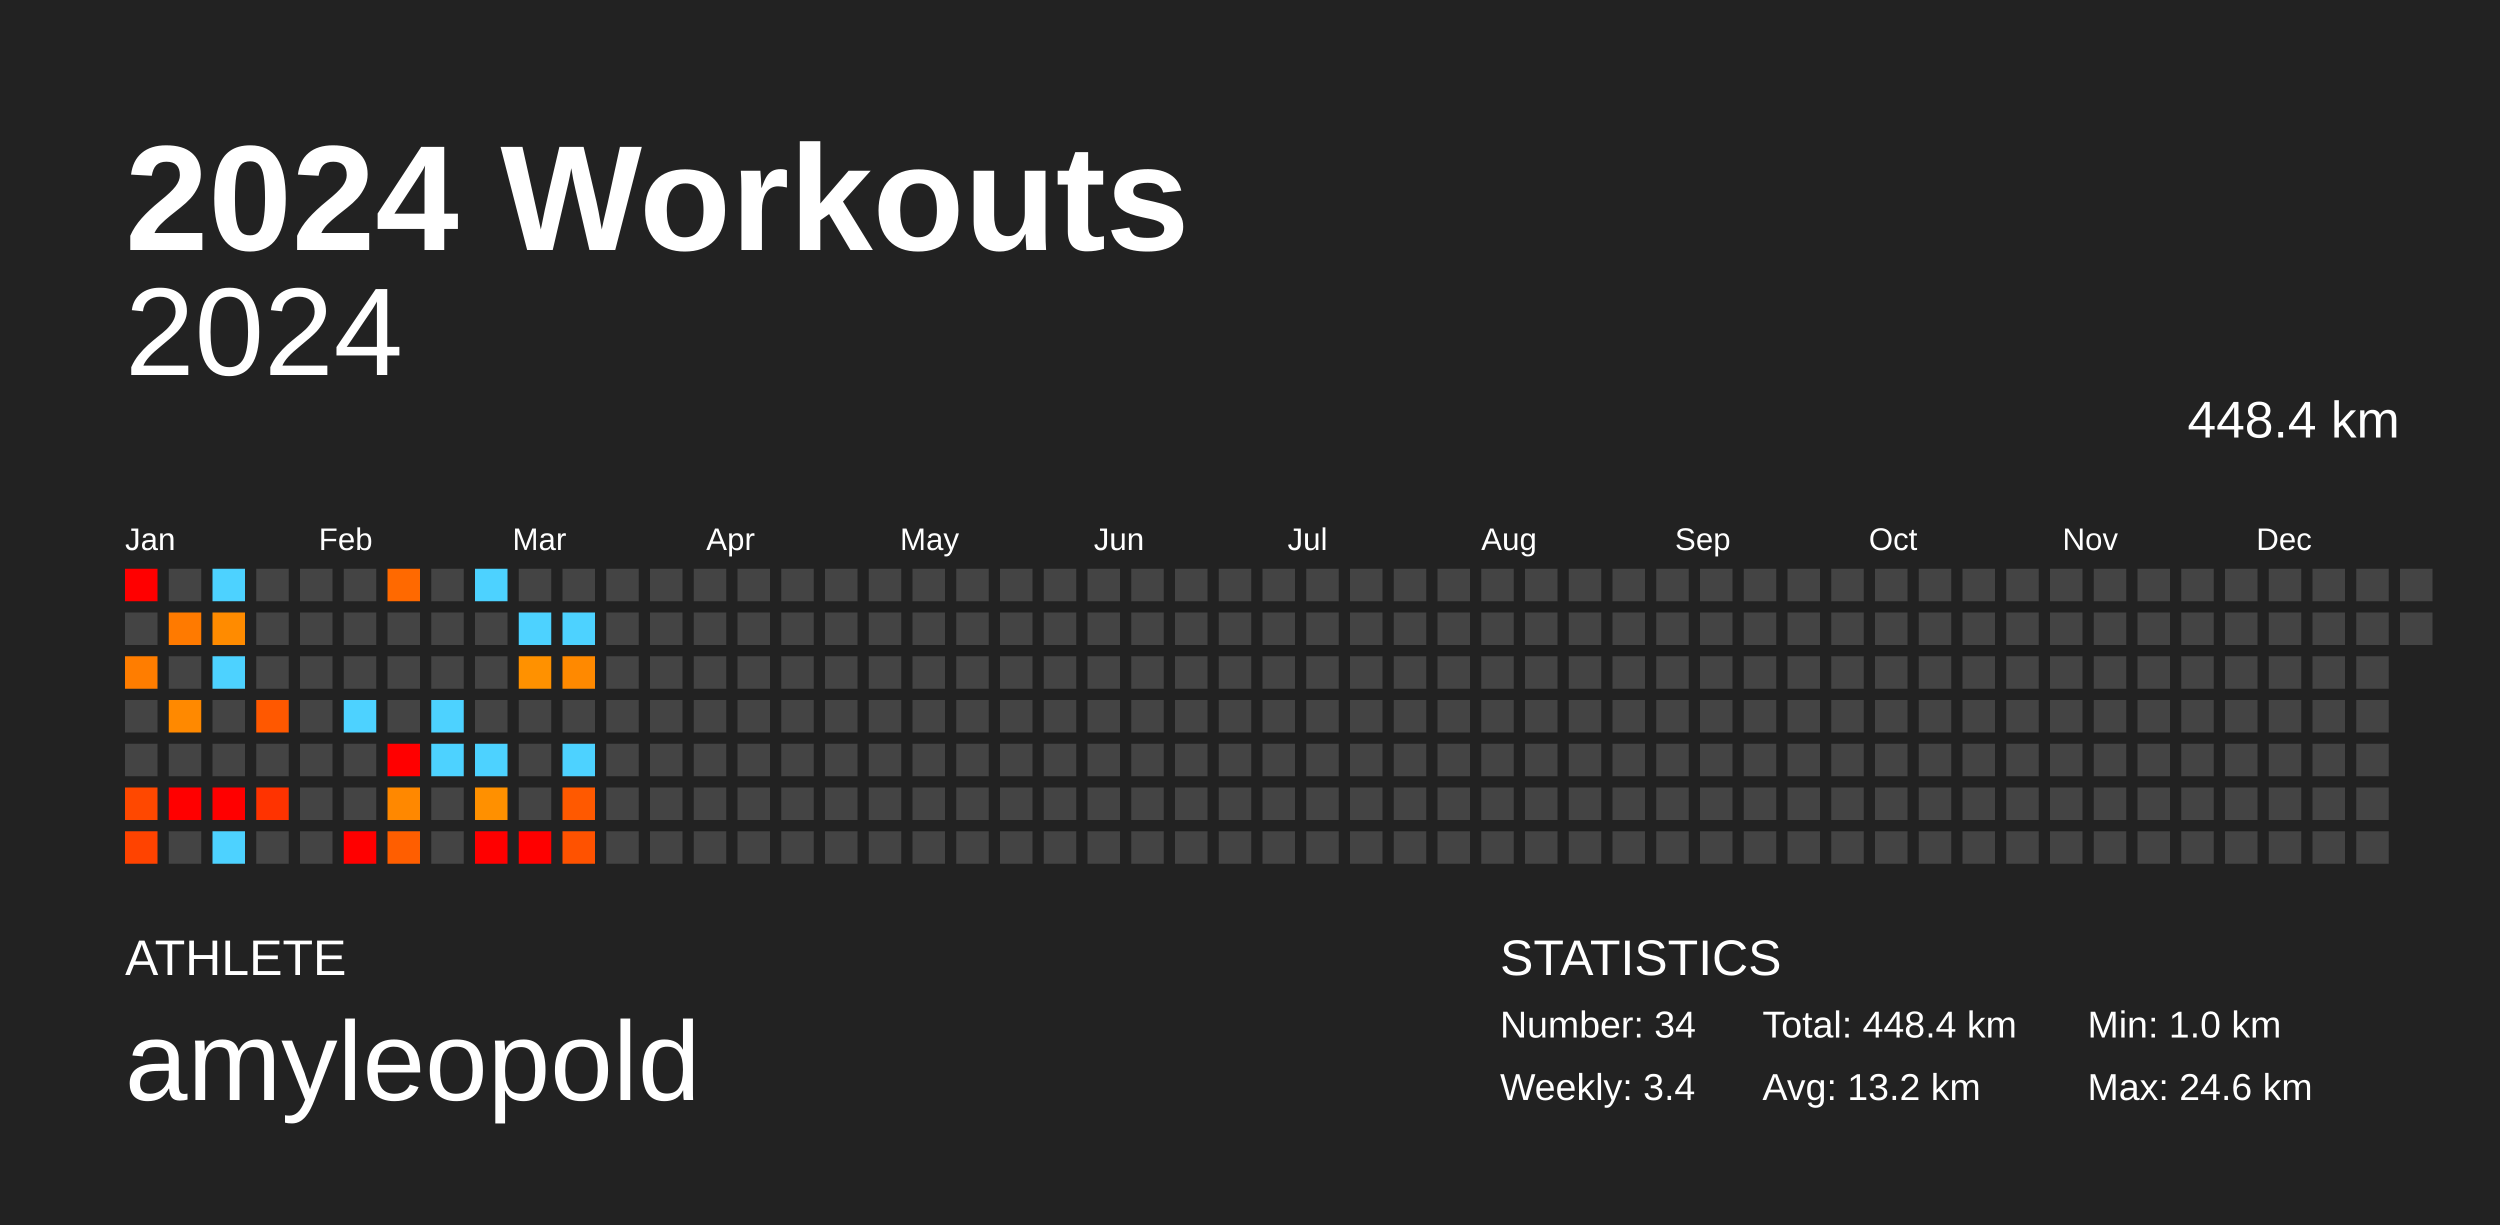
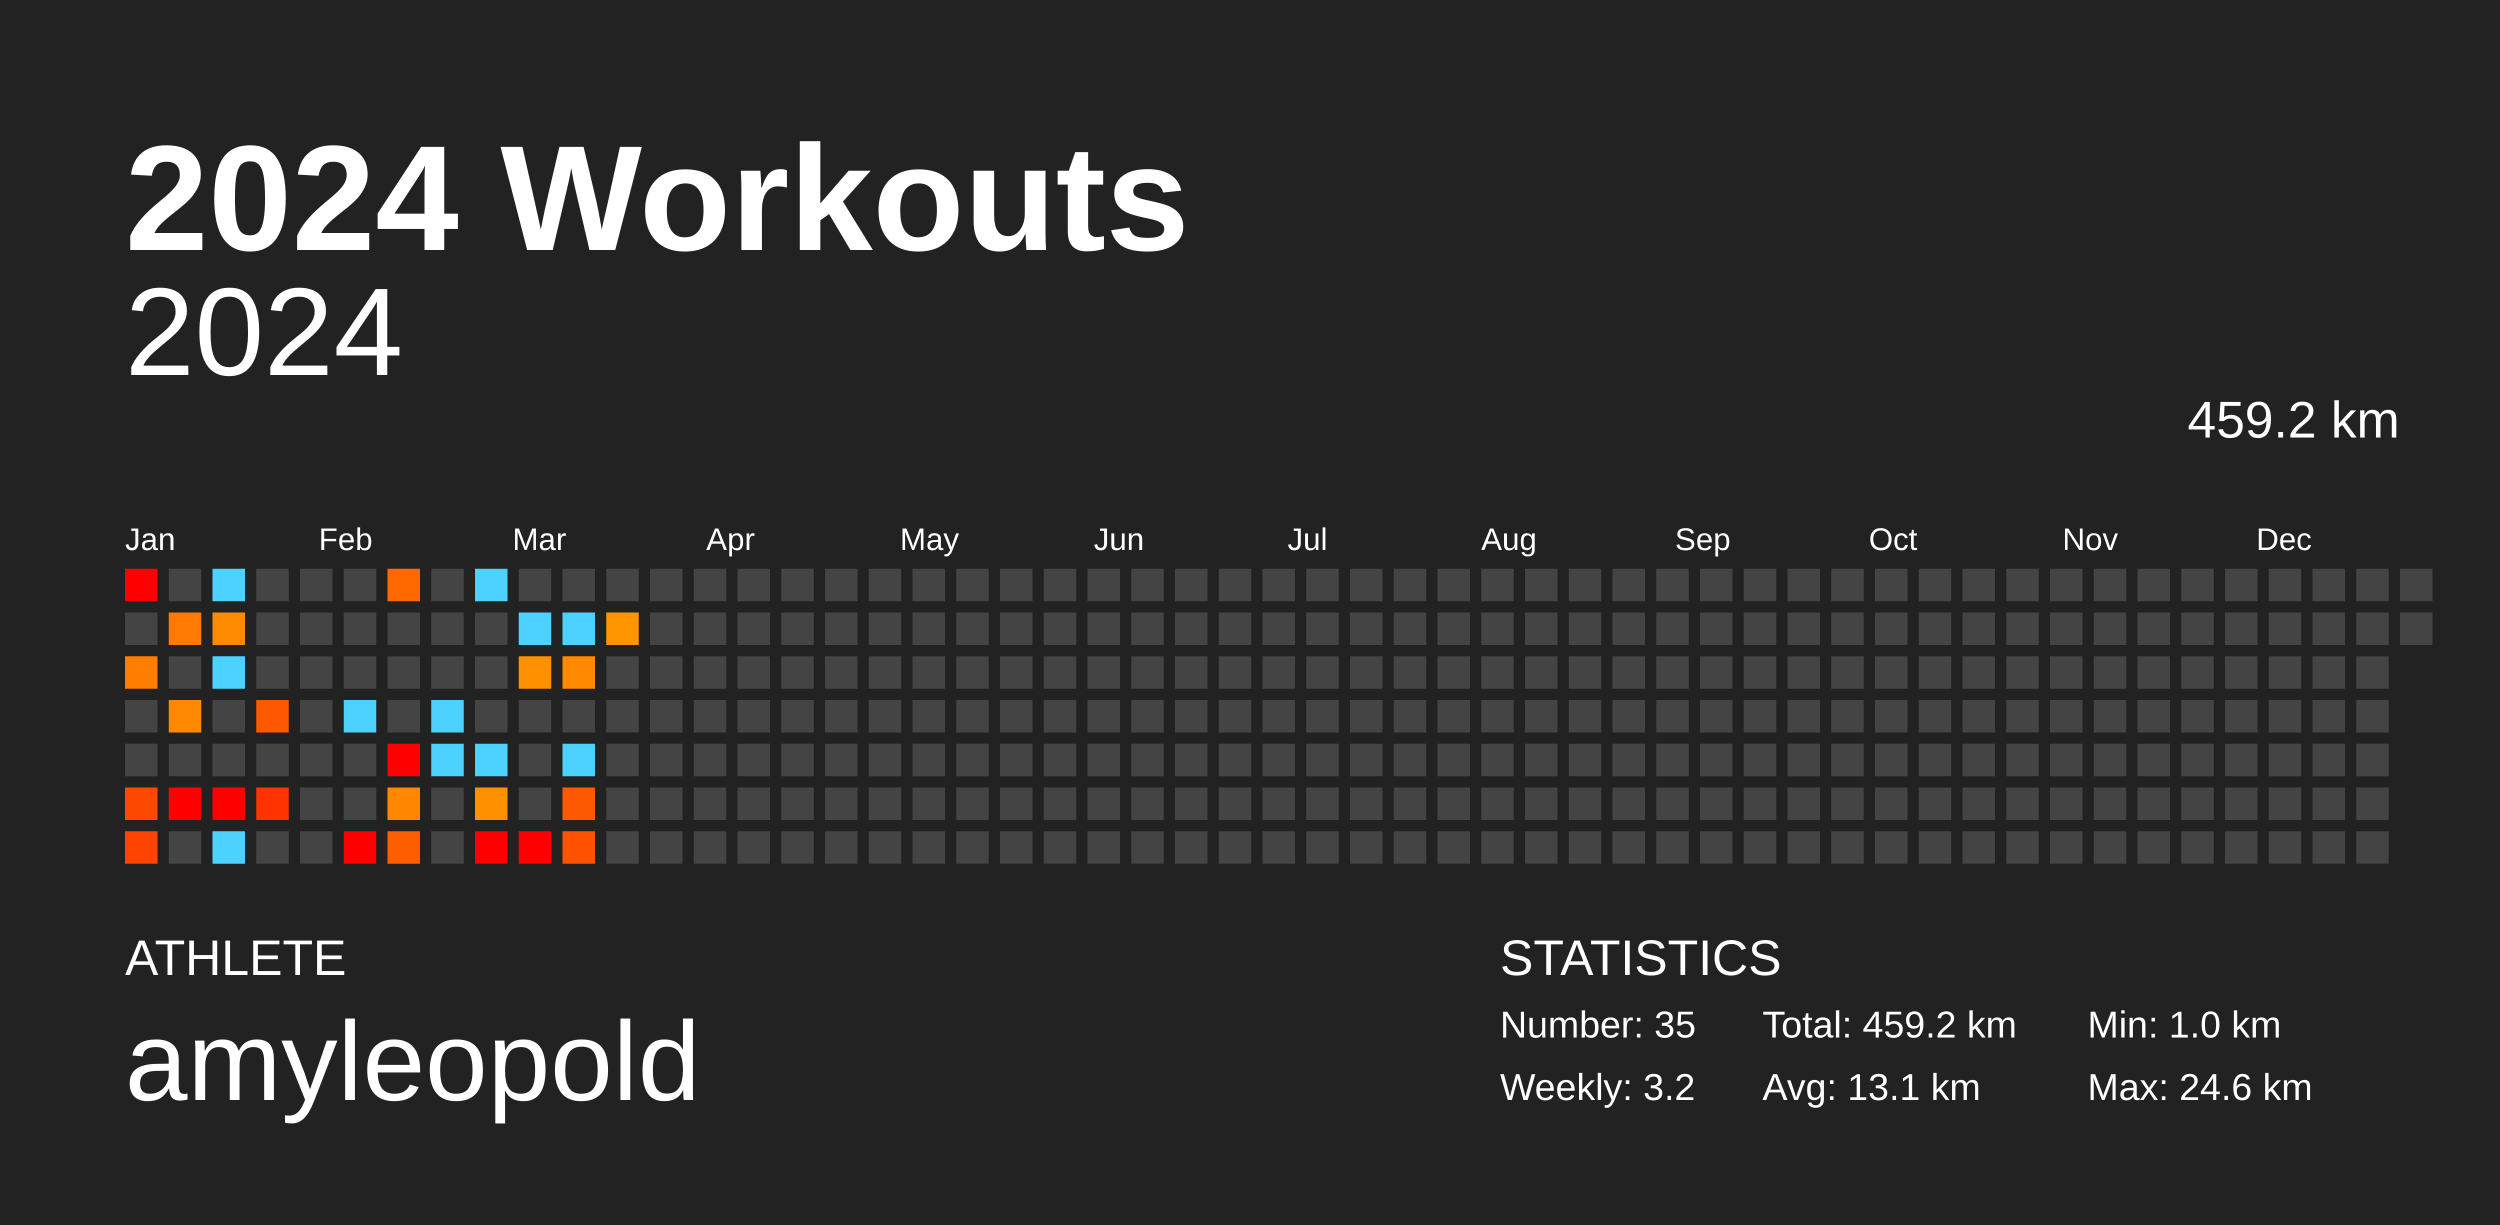
<svg xmlns="http://www.w3.org/2000/svg" baseProfile="full" height="98mm" version="1.1" viewBox="0,0,200,98" width="200mm">
  <defs />
  <rect fill="#222222" height="98" width="200" x="0" y="0" />
  <text fill="#FFFFFF" style="font-size:12px; font-family:Arial; font-weight:bold;" x="10" y="20">2024 Workouts</text>
  <text fill="#FFFFFF" style="font-size:4px; font-family:Arial" x="10" y="78">ATHLETE</text>
  <text fill="#FFFFFF" style="font-size:9px; font-family:Arial" x="10" y="88">amyleopold</text>
  <text fill="#FFFFFF" style="font-size:4px; font-family:Arial" x="120" y="78">STATISTICS</text>
-   <text fill="#FFFFFF" style="font-size:3px; font-family:Arial" x="120" y="83">Number: 34</text>
-   <text fill="#FFFFFF" style="font-size:3px; font-family:Arial" x="120" y="88">Weekly: 3.4</text>
-   <text fill="#FFFFFF" style="font-size:3px; font-family:Arial" x="141" y="83">Total: 448.4 km</text>
-   <text fill="#FFFFFF" style="font-size:3px; font-family:Arial" x="141" y="88">Avg: 13.2 km</text>
+   <text fill="#FFFFFF" style="font-size:3px; font-family:Arial" x="120" y="83">Number: 35</text>
+   <text fill="#FFFFFF" style="font-size:3px; font-family:Arial" x="120" y="88">Weekly: 3.2</text>
+   <text fill="#FFFFFF" style="font-size:3px; font-family:Arial" x="141" y="83">Total: 459.2 km</text>
+   <text fill="#FFFFFF" style="font-size:3px; font-family:Arial" x="141" y="88">Avg: 13.1 km</text>
  <text fill="#FFFFFF" style="font-size:3px; font-family:Arial" x="167" y="83">Min: 1.0 km</text>
  <text fill="#FFFFFF" style="font-size:3px; font-family:Arial" x="167" y="88">Max: 24.6 km</text>
  <text alignment-baseline="hanging" fill="#FFFFFF" style="font-size:10.0px; font-family:Arial;" x="10" y="30">2024</text>
-   <text alignment-baseline="hanging" fill="#FFFFFF" style="font-size:4.125px; font-family:Arial;" x="175" y="35">448.4 km</text>
+   <text alignment-baseline="hanging" fill="#FFFFFF" style="font-size:4.125px; font-family:Arial;" x="175" y="35">459.2 km</text>
  <text fill="#FFFFFF" style="font-size:2.5px; font-family:Arial" x="10.0" y="44">Jan</text>
  <text fill="#FFFFFF" style="font-size:2.5px; font-family:Arial" x="25.5" y="44">Feb</text>
  <text fill="#FFFFFF" style="font-size:2.5px; font-family:Arial" x="41.0" y="44">Mar</text>
  <text fill="#FFFFFF" style="font-size:2.5px; font-family:Arial" x="56.5" y="44">Apr</text>
  <text fill="#FFFFFF" style="font-size:2.5px; font-family:Arial" x="72.0" y="44">May</text>
  <text fill="#FFFFFF" style="font-size:2.5px; font-family:Arial" x="87.5" y="44">Jun</text>
  <text fill="#FFFFFF" style="font-size:2.5px; font-family:Arial" x="103.0" y="44">Jul</text>
  <text fill="#FFFFFF" style="font-size:2.5px; font-family:Arial" x="118.5" y="44">Aug</text>
  <text fill="#FFFFFF" style="font-size:2.5px; font-family:Arial" x="134.0" y="44">Sep</text>
  <text fill="#FFFFFF" style="font-size:2.5px; font-family:Arial" x="149.5" y="44">Oct</text>
  <text fill="#FFFFFF" style="font-size:2.5px; font-family:Arial" x="165.0" y="44">Nov</text>
  <text fill="#FFFFFF" style="font-size:2.5px; font-family:Arial" x="180.5" y="44">Dec</text>
  <rect fill="red" height="2.6" width="2.6" x="10.0" y="45.5" />
  <rect fill="#444444" height="2.6" width="2.6" x="10.0" y="49.0" />
  <rect fill="#ff7d00" height="2.6" width="2.6" x="10.0" y="52.5" />
  <rect fill="#444444" height="2.6" width="2.6" x="10.0" y="56.0" />
  <rect fill="#444444" height="2.6" width="2.6" x="10.0" y="59.5" />
  <rect fill="#ff4800" height="2.6" width="2.6" x="10.0" y="63.0" />
  <rect fill="#ff4300" height="2.6" width="2.6" x="10.0" y="66.5" />
  <rect fill="#444444" height="2.6" width="2.6" x="13.5" y="45.5" />
  <rect fill="#ff7a00" height="2.6" width="2.6" x="13.5" y="49.0" />
  <rect fill="#444444" height="2.6" width="2.6" x="13.5" y="52.5" />
  <rect fill="#ff8900" height="2.6" width="2.6" x="13.5" y="56.0" />
  <rect fill="#444444" height="2.6" width="2.6" x="13.5" y="59.5" />
  <rect fill="red" height="2.6" width="2.6" x="13.5" y="63.0" />
  <rect fill="#444444" height="2.6" width="2.6" x="13.5" y="66.5" />
  <rect fill="#4dd2ff" height="2.6" width="2.6" x="17.0" y="45.5" />
  <rect fill="#ff8b00" height="2.6" width="2.6" x="17.0" y="49.0" />
  <rect fill="#4dd2ff" height="2.6" width="2.6" x="17.0" y="52.5" />
  <rect fill="#444444" height="2.6" width="2.6" x="17.0" y="56.0" />
  <rect fill="#444444" height="2.6" width="2.6" x="17.0" y="59.5" />
  <rect fill="red" height="2.6" width="2.6" x="17.0" y="63.0" />
  <rect fill="#4dd2ff" height="2.6" width="2.6" x="17.0" y="66.5" />
  <rect fill="#444444" height="2.6" width="2.6" x="20.5" y="45.5" />
  <rect fill="#444444" height="2.6" width="2.6" x="20.5" y="49.0" />
  <rect fill="#444444" height="2.6" width="2.6" x="20.5" y="52.5" />
  <rect fill="#ff5800" height="2.6" width="2.6" x="20.5" y="56.0" />
  <rect fill="#444444" height="2.6" width="2.6" x="20.5" y="59.5" />
  <rect fill="#ff3300" height="2.6" width="2.6" x="20.5" y="63.0" />
  <rect fill="#444444" height="2.6" width="2.6" x="20.5" y="66.5" />
  <rect fill="#444444" height="2.6" width="2.6" x="24.0" y="45.5" />
  <rect fill="#444444" height="2.6" width="2.6" x="24.0" y="49.0" />
  <rect fill="#444444" height="2.6" width="2.6" x="24.0" y="52.5" />
  <rect fill="#444444" height="2.6" width="2.6" x="24.0" y="56.0" />
  <rect fill="#444444" height="2.6" width="2.6" x="24.0" y="59.5" />
  <rect fill="#444444" height="2.6" width="2.6" x="24.0" y="63.0" />
  <rect fill="#444444" height="2.6" width="2.6" x="24.0" y="66.5" />
  <rect fill="#444444" height="2.6" width="2.6" x="27.5" y="45.5" />
  <rect fill="#444444" height="2.6" width="2.6" x="27.5" y="49.0" />
  <rect fill="#444444" height="2.6" width="2.6" x="27.5" y="52.5" />
  <rect fill="#4dd2ff" height="2.6" width="2.6" x="27.5" y="56.0" />
  <rect fill="#444444" height="2.6" width="2.6" x="27.5" y="59.5" />
  <rect fill="#444444" height="2.6" width="2.6" x="27.5" y="63.0" />
  <rect fill="red" height="2.6" width="2.6" x="27.5" y="66.5" />
  <rect fill="#ff6900" height="2.6" width="2.6" x="31.0" y="45.5" />
  <rect fill="#444444" height="2.6" width="2.6" x="31.0" y="49.0" />
  <rect fill="#444444" height="2.6" width="2.6" x="31.0" y="52.5" />
  <rect fill="#444444" height="2.6" width="2.6" x="31.0" y="56.0" />
  <rect fill="red" height="2.6" width="2.6" x="31.0" y="59.5" />
  <rect fill="#ff8800" height="2.6" width="2.6" x="31.0" y="63.0" />
  <rect fill="#ff5e00" height="2.6" width="2.6" x="31.0" y="66.5" />
  <rect fill="#444444" height="2.6" width="2.6" x="34.5" y="45.5" />
  <rect fill="#444444" height="2.6" width="2.6" x="34.5" y="49.0" />
  <rect fill="#444444" height="2.6" width="2.6" x="34.5" y="52.5" />
  <rect fill="#4dd2ff" height="2.6" width="2.6" x="34.5" y="56.0" />
  <rect fill="#4dd2ff" height="2.6" width="2.6" x="34.5" y="59.5" />
  <rect fill="#444444" height="2.6" width="2.6" x="34.5" y="63.0" />
  <rect fill="#444444" height="2.6" width="2.6" x="34.5" y="66.5" />
  <rect fill="#4dd2ff" height="2.6" width="2.6" x="38.0" y="45.5" />
  <rect fill="#444444" height="2.6" width="2.6" x="38.0" y="49.0" />
  <rect fill="#444444" height="2.6" width="2.6" x="38.0" y="52.5" />
  <rect fill="#444444" height="2.6" width="2.6" x="38.0" y="56.0" />
  <rect fill="#4dd2ff" height="2.6" width="2.6" x="38.0" y="59.5" />
  <rect fill="#ff9000" height="2.6" width="2.6" x="38.0" y="63.0" />
  <rect fill="red" height="2.6" width="2.6" x="38.0" y="66.5" />
  <rect fill="#444444" height="2.6" width="2.6" x="41.5" y="45.5" />
  <rect fill="#4dd2ff" height="2.6" width="2.6" x="41.5" y="49.0" />
  <rect fill="#ff9100" height="2.6" width="2.6" x="41.5" y="52.5" />
  <rect fill="#444444" height="2.6" width="2.6" x="41.5" y="56.0" />
  <rect fill="#444444" height="2.6" width="2.6" x="41.5" y="59.5" />
  <rect fill="#444444" height="2.6" width="2.6" x="41.5" y="63.0" />
  <rect fill="red" height="2.6" width="2.6" x="41.5" y="66.5" />
  <rect fill="#444444" height="2.6" width="2.6" x="45.0" y="45.5" />
  <rect fill="#4dd2ff" height="2.6" width="2.6" x="45.0" y="49.0" />
  <rect fill="#ff8900" height="2.6" width="2.6" x="45.0" y="52.5" />
  <rect fill="#444444" height="2.6" width="2.6" x="45.0" y="56.0" />
  <rect fill="#4dd2ff" height="2.6" width="2.6" x="45.0" y="59.5" />
  <rect fill="#ff5900" height="2.6" width="2.6" x="45.0" y="63.0" />
  <rect fill="#ff5200" height="2.6" width="2.6" x="45.0" y="66.5" />
  <rect fill="#444444" height="2.6" width="2.6" x="48.5" y="45.5" />
-   <rect fill="#444444" height="2.6" width="2.6" x="48.5" y="49.0" />
+   <rect fill="#ff9600" height="2.6" width="2.6" x="48.5" y="49.0" />
  <rect fill="#444444" height="2.6" width="2.6" x="48.5" y="52.5" />
  <rect fill="#444444" height="2.6" width="2.6" x="48.5" y="56.0" />
  <rect fill="#444444" height="2.6" width="2.6" x="48.5" y="59.5" />
  <rect fill="#444444" height="2.6" width="2.6" x="48.5" y="63.0" />
  <rect fill="#444444" height="2.6" width="2.6" x="48.5" y="66.5" />
  <rect fill="#444444" height="2.6" width="2.6" x="52.0" y="45.5" />
  <rect fill="#444444" height="2.6" width="2.6" x="52.0" y="49.0" />
  <rect fill="#444444" height="2.6" width="2.6" x="52.0" y="52.5" />
  <rect fill="#444444" height="2.6" width="2.6" x="52.0" y="56.0" />
  <rect fill="#444444" height="2.6" width="2.6" x="52.0" y="59.5" />
  <rect fill="#444444" height="2.6" width="2.6" x="52.0" y="63.0" />
  <rect fill="#444444" height="2.6" width="2.6" x="52.0" y="66.5" />
  <rect fill="#444444" height="2.6" width="2.6" x="55.5" y="45.5" />
  <rect fill="#444444" height="2.6" width="2.6" x="55.5" y="49.0" />
  <rect fill="#444444" height="2.6" width="2.6" x="55.5" y="52.5" />
  <rect fill="#444444" height="2.6" width="2.6" x="55.5" y="56.0" />
  <rect fill="#444444" height="2.6" width="2.6" x="55.5" y="59.5" />
  <rect fill="#444444" height="2.6" width="2.6" x="55.5" y="63.0" />
  <rect fill="#444444" height="2.6" width="2.6" x="55.5" y="66.5" />
  <rect fill="#444444" height="2.6" width="2.6" x="59.0" y="45.5" />
  <rect fill="#444444" height="2.6" width="2.6" x="59.0" y="49.0" />
  <rect fill="#444444" height="2.6" width="2.6" x="59.0" y="52.5" />
  <rect fill="#444444" height="2.6" width="2.6" x="59.0" y="56.0" />
  <rect fill="#444444" height="2.6" width="2.6" x="59.0" y="59.5" />
  <rect fill="#444444" height="2.6" width="2.6" x="59.0" y="63.0" />
  <rect fill="#444444" height="2.6" width="2.6" x="59.0" y="66.5" />
  <rect fill="#444444" height="2.6" width="2.6" x="62.5" y="45.5" />
  <rect fill="#444444" height="2.6" width="2.6" x="62.5" y="49.0" />
  <rect fill="#444444" height="2.6" width="2.6" x="62.5" y="52.5" />
  <rect fill="#444444" height="2.6" width="2.6" x="62.5" y="56.0" />
  <rect fill="#444444" height="2.6" width="2.6" x="62.5" y="59.5" />
  <rect fill="#444444" height="2.6" width="2.6" x="62.5" y="63.0" />
  <rect fill="#444444" height="2.6" width="2.6" x="62.5" y="66.5" />
  <rect fill="#444444" height="2.6" width="2.6" x="66.0" y="45.5" />
  <rect fill="#444444" height="2.6" width="2.6" x="66.0" y="49.0" />
  <rect fill="#444444" height="2.6" width="2.6" x="66.0" y="52.5" />
  <rect fill="#444444" height="2.6" width="2.6" x="66.0" y="56.0" />
  <rect fill="#444444" height="2.6" width="2.6" x="66.0" y="59.5" />
  <rect fill="#444444" height="2.6" width="2.6" x="66.0" y="63.0" />
  <rect fill="#444444" height="2.6" width="2.6" x="66.0" y="66.5" />
  <rect fill="#444444" height="2.6" width="2.6" x="69.5" y="45.5" />
  <rect fill="#444444" height="2.6" width="2.6" x="69.5" y="49.0" />
  <rect fill="#444444" height="2.6" width="2.6" x="69.5" y="52.5" />
  <rect fill="#444444" height="2.6" width="2.6" x="69.5" y="56.0" />
  <rect fill="#444444" height="2.6" width="2.6" x="69.5" y="59.5" />
  <rect fill="#444444" height="2.6" width="2.6" x="69.5" y="63.0" />
  <rect fill="#444444" height="2.6" width="2.6" x="69.5" y="66.5" />
  <rect fill="#444444" height="2.6" width="2.6" x="73.0" y="45.5" />
  <rect fill="#444444" height="2.6" width="2.6" x="73.0" y="49.0" />
  <rect fill="#444444" height="2.6" width="2.6" x="73.0" y="52.5" />
  <rect fill="#444444" height="2.6" width="2.6" x="73.0" y="56.0" />
  <rect fill="#444444" height="2.6" width="2.6" x="73.0" y="59.5" />
  <rect fill="#444444" height="2.6" width="2.6" x="73.0" y="63.0" />
  <rect fill="#444444" height="2.6" width="2.6" x="73.0" y="66.5" />
  <rect fill="#444444" height="2.6" width="2.6" x="76.5" y="45.5" />
  <rect fill="#444444" height="2.6" width="2.6" x="76.5" y="49.0" />
  <rect fill="#444444" height="2.6" width="2.6" x="76.5" y="52.5" />
  <rect fill="#444444" height="2.6" width="2.6" x="76.5" y="56.0" />
  <rect fill="#444444" height="2.6" width="2.6" x="76.5" y="59.5" />
  <rect fill="#444444" height="2.6" width="2.6" x="76.5" y="63.0" />
  <rect fill="#444444" height="2.6" width="2.6" x="76.5" y="66.5" />
  <rect fill="#444444" height="2.6" width="2.6" x="80.0" y="45.5" />
  <rect fill="#444444" height="2.6" width="2.6" x="80.0" y="49.0" />
  <rect fill="#444444" height="2.6" width="2.6" x="80.0" y="52.5" />
  <rect fill="#444444" height="2.6" width="2.6" x="80.0" y="56.0" />
  <rect fill="#444444" height="2.6" width="2.6" x="80.0" y="59.5" />
  <rect fill="#444444" height="2.6" width="2.6" x="80.0" y="63.0" />
  <rect fill="#444444" height="2.6" width="2.6" x="80.0" y="66.5" />
  <rect fill="#444444" height="2.6" width="2.6" x="83.5" y="45.5" />
  <rect fill="#444444" height="2.6" width="2.6" x="83.5" y="49.0" />
  <rect fill="#444444" height="2.6" width="2.6" x="83.5" y="52.5" />
  <rect fill="#444444" height="2.6" width="2.6" x="83.5" y="56.0" />
  <rect fill="#444444" height="2.6" width="2.6" x="83.5" y="59.5" />
  <rect fill="#444444" height="2.6" width="2.6" x="83.5" y="63.0" />
  <rect fill="#444444" height="2.6" width="2.6" x="83.5" y="66.5" />
  <rect fill="#444444" height="2.6" width="2.6" x="87.0" y="45.5" />
  <rect fill="#444444" height="2.6" width="2.6" x="87.0" y="49.0" />
  <rect fill="#444444" height="2.6" width="2.6" x="87.0" y="52.5" />
  <rect fill="#444444" height="2.6" width="2.6" x="87.0" y="56.0" />
  <rect fill="#444444" height="2.6" width="2.6" x="87.0" y="59.5" />
  <rect fill="#444444" height="2.6" width="2.6" x="87.0" y="63.0" />
  <rect fill="#444444" height="2.6" width="2.6" x="87.0" y="66.5" />
  <rect fill="#444444" height="2.6" width="2.6" x="90.5" y="45.5" />
  <rect fill="#444444" height="2.6" width="2.6" x="90.5" y="49.0" />
  <rect fill="#444444" height="2.6" width="2.6" x="90.5" y="52.5" />
  <rect fill="#444444" height="2.6" width="2.6" x="90.5" y="56.0" />
  <rect fill="#444444" height="2.6" width="2.6" x="90.5" y="59.5" />
  <rect fill="#444444" height="2.6" width="2.6" x="90.5" y="63.0" />
  <rect fill="#444444" height="2.6" width="2.6" x="90.5" y="66.5" />
  <rect fill="#444444" height="2.6" width="2.6" x="94.0" y="45.5" />
  <rect fill="#444444" height="2.6" width="2.6" x="94.0" y="49.0" />
  <rect fill="#444444" height="2.6" width="2.6" x="94.0" y="52.5" />
  <rect fill="#444444" height="2.6" width="2.6" x="94.0" y="56.0" />
  <rect fill="#444444" height="2.6" width="2.6" x="94.0" y="59.5" />
  <rect fill="#444444" height="2.6" width="2.6" x="94.0" y="63.0" />
  <rect fill="#444444" height="2.6" width="2.6" x="94.0" y="66.5" />
  <rect fill="#444444" height="2.6" width="2.6" x="97.5" y="45.5" />
  <rect fill="#444444" height="2.6" width="2.6" x="97.5" y="49.0" />
  <rect fill="#444444" height="2.6" width="2.6" x="97.5" y="52.5" />
  <rect fill="#444444" height="2.6" width="2.6" x="97.5" y="56.0" />
  <rect fill="#444444" height="2.6" width="2.6" x="97.5" y="59.5" />
  <rect fill="#444444" height="2.6" width="2.6" x="97.5" y="63.0" />
  <rect fill="#444444" height="2.6" width="2.6" x="97.5" y="66.5" />
  <rect fill="#444444" height="2.6" width="2.6" x="101.0" y="45.5" />
  <rect fill="#444444" height="2.6" width="2.6" x="101.0" y="49.0" />
  <rect fill="#444444" height="2.6" width="2.6" x="101.0" y="52.5" />
  <rect fill="#444444" height="2.6" width="2.6" x="101.0" y="56.0" />
  <rect fill="#444444" height="2.6" width="2.6" x="101.0" y="59.5" />
  <rect fill="#444444" height="2.6" width="2.6" x="101.0" y="63.0" />
  <rect fill="#444444" height="2.6" width="2.6" x="101.0" y="66.5" />
  <rect fill="#444444" height="2.6" width="2.6" x="104.5" y="45.5" />
  <rect fill="#444444" height="2.6" width="2.6" x="104.5" y="49.0" />
  <rect fill="#444444" height="2.6" width="2.6" x="104.5" y="52.5" />
  <rect fill="#444444" height="2.6" width="2.6" x="104.5" y="56.0" />
  <rect fill="#444444" height="2.6" width="2.6" x="104.5" y="59.5" />
  <rect fill="#444444" height="2.6" width="2.6" x="104.5" y="63.0" />
  <rect fill="#444444" height="2.6" width="2.6" x="104.5" y="66.5" />
  <rect fill="#444444" height="2.6" width="2.6" x="108.0" y="45.5" />
  <rect fill="#444444" height="2.6" width="2.6" x="108.0" y="49.0" />
  <rect fill="#444444" height="2.6" width="2.6" x="108.0" y="52.5" />
  <rect fill="#444444" height="2.6" width="2.6" x="108.0" y="56.0" />
  <rect fill="#444444" height="2.6" width="2.6" x="108.0" y="59.5" />
  <rect fill="#444444" height="2.6" width="2.6" x="108.0" y="63.0" />
  <rect fill="#444444" height="2.6" width="2.6" x="108.0" y="66.5" />
  <rect fill="#444444" height="2.6" width="2.6" x="111.5" y="45.5" />
  <rect fill="#444444" height="2.6" width="2.6" x="111.5" y="49.0" />
  <rect fill="#444444" height="2.6" width="2.6" x="111.5" y="52.5" />
  <rect fill="#444444" height="2.6" width="2.6" x="111.5" y="56.0" />
  <rect fill="#444444" height="2.6" width="2.6" x="111.5" y="59.5" />
  <rect fill="#444444" height="2.6" width="2.6" x="111.5" y="63.0" />
  <rect fill="#444444" height="2.6" width="2.6" x="111.5" y="66.5" />
  <rect fill="#444444" height="2.6" width="2.6" x="115.0" y="45.5" />
  <rect fill="#444444" height="2.6" width="2.6" x="115.0" y="49.0" />
  <rect fill="#444444" height="2.6" width="2.6" x="115.0" y="52.5" />
  <rect fill="#444444" height="2.6" width="2.6" x="115.0" y="56.0" />
  <rect fill="#444444" height="2.6" width="2.6" x="115.0" y="59.5" />
  <rect fill="#444444" height="2.6" width="2.6" x="115.0" y="63.0" />
  <rect fill="#444444" height="2.6" width="2.6" x="115.0" y="66.5" />
  <rect fill="#444444" height="2.6" width="2.6" x="118.5" y="45.5" />
  <rect fill="#444444" height="2.6" width="2.6" x="118.5" y="49.0" />
  <rect fill="#444444" height="2.6" width="2.6" x="118.5" y="52.5" />
  <rect fill="#444444" height="2.6" width="2.6" x="118.5" y="56.0" />
  <rect fill="#444444" height="2.6" width="2.6" x="118.5" y="59.5" />
  <rect fill="#444444" height="2.6" width="2.6" x="118.5" y="63.0" />
  <rect fill="#444444" height="2.6" width="2.6" x="118.5" y="66.5" />
  <rect fill="#444444" height="2.6" width="2.6" x="122.0" y="45.5" />
  <rect fill="#444444" height="2.6" width="2.6" x="122.0" y="49.0" />
  <rect fill="#444444" height="2.6" width="2.6" x="122.0" y="52.5" />
  <rect fill="#444444" height="2.6" width="2.6" x="122.0" y="56.0" />
  <rect fill="#444444" height="2.6" width="2.6" x="122.0" y="59.5" />
  <rect fill="#444444" height="2.6" width="2.6" x="122.0" y="63.0" />
  <rect fill="#444444" height="2.6" width="2.6" x="122.0" y="66.5" />
  <rect fill="#444444" height="2.6" width="2.6" x="125.5" y="45.5" />
  <rect fill="#444444" height="2.6" width="2.6" x="125.5" y="49.0" />
  <rect fill="#444444" height="2.6" width="2.6" x="125.5" y="52.5" />
  <rect fill="#444444" height="2.6" width="2.6" x="125.5" y="56.0" />
  <rect fill="#444444" height="2.6" width="2.6" x="125.5" y="59.5" />
  <rect fill="#444444" height="2.6" width="2.6" x="125.5" y="63.0" />
  <rect fill="#444444" height="2.6" width="2.6" x="125.5" y="66.5" />
  <rect fill="#444444" height="2.6" width="2.6" x="129.0" y="45.5" />
  <rect fill="#444444" height="2.6" width="2.6" x="129.0" y="49.0" />
  <rect fill="#444444" height="2.6" width="2.6" x="129.0" y="52.5" />
  <rect fill="#444444" height="2.6" width="2.6" x="129.0" y="56.0" />
  <rect fill="#444444" height="2.6" width="2.6" x="129.0" y="59.5" />
  <rect fill="#444444" height="2.6" width="2.6" x="129.0" y="63.0" />
  <rect fill="#444444" height="2.6" width="2.6" x="129.0" y="66.5" />
  <rect fill="#444444" height="2.6" width="2.6" x="132.5" y="45.5" />
  <rect fill="#444444" height="2.6" width="2.6" x="132.5" y="49.0" />
  <rect fill="#444444" height="2.6" width="2.6" x="132.5" y="52.5" />
  <rect fill="#444444" height="2.6" width="2.6" x="132.5" y="56.0" />
  <rect fill="#444444" height="2.6" width="2.6" x="132.5" y="59.5" />
  <rect fill="#444444" height="2.6" width="2.6" x="132.5" y="63.0" />
  <rect fill="#444444" height="2.6" width="2.6" x="132.5" y="66.5" />
  <rect fill="#444444" height="2.6" width="2.6" x="136.0" y="45.5" />
  <rect fill="#444444" height="2.6" width="2.6" x="136.0" y="49.0" />
  <rect fill="#444444" height="2.6" width="2.6" x="136.0" y="52.5" />
  <rect fill="#444444" height="2.6" width="2.6" x="136.0" y="56.0" />
  <rect fill="#444444" height="2.6" width="2.6" x="136.0" y="59.5" />
  <rect fill="#444444" height="2.6" width="2.6" x="136.0" y="63.0" />
  <rect fill="#444444" height="2.6" width="2.6" x="136.0" y="66.5" />
  <rect fill="#444444" height="2.6" width="2.6" x="139.5" y="45.5" />
  <rect fill="#444444" height="2.6" width="2.6" x="139.5" y="49.0" />
  <rect fill="#444444" height="2.6" width="2.6" x="139.5" y="52.5" />
  <rect fill="#444444" height="2.6" width="2.6" x="139.5" y="56.0" />
  <rect fill="#444444" height="2.6" width="2.6" x="139.5" y="59.5" />
  <rect fill="#444444" height="2.6" width="2.6" x="139.5" y="63.0" />
  <rect fill="#444444" height="2.6" width="2.6" x="139.5" y="66.5" />
  <rect fill="#444444" height="2.6" width="2.6" x="143.0" y="45.5" />
  <rect fill="#444444" height="2.6" width="2.6" x="143.0" y="49.0" />
  <rect fill="#444444" height="2.6" width="2.6" x="143.0" y="52.5" />
  <rect fill="#444444" height="2.6" width="2.6" x="143.0" y="56.0" />
  <rect fill="#444444" height="2.6" width="2.6" x="143.0" y="59.5" />
  <rect fill="#444444" height="2.6" width="2.6" x="143.0" y="63.0" />
  <rect fill="#444444" height="2.6" width="2.6" x="143.0" y="66.5" />
  <rect fill="#444444" height="2.6" width="2.6" x="146.5" y="45.5" />
  <rect fill="#444444" height="2.6" width="2.6" x="146.5" y="49.0" />
  <rect fill="#444444" height="2.6" width="2.6" x="146.5" y="52.5" />
  <rect fill="#444444" height="2.6" width="2.6" x="146.5" y="56.0" />
  <rect fill="#444444" height="2.6" width="2.6" x="146.5" y="59.5" />
  <rect fill="#444444" height="2.6" width="2.6" x="146.5" y="63.0" />
  <rect fill="#444444" height="2.6" width="2.6" x="146.5" y="66.5" />
  <rect fill="#444444" height="2.6" width="2.6" x="150.0" y="45.5" />
  <rect fill="#444444" height="2.6" width="2.6" x="150.0" y="49.0" />
  <rect fill="#444444" height="2.6" width="2.6" x="150.0" y="52.5" />
  <rect fill="#444444" height="2.6" width="2.6" x="150.0" y="56.0" />
  <rect fill="#444444" height="2.6" width="2.6" x="150.0" y="59.5" />
  <rect fill="#444444" height="2.6" width="2.6" x="150.0" y="63.0" />
  <rect fill="#444444" height="2.6" width="2.6" x="150.0" y="66.5" />
  <rect fill="#444444" height="2.6" width="2.6" x="153.5" y="45.5" />
  <rect fill="#444444" height="2.6" width="2.6" x="153.5" y="49.0" />
  <rect fill="#444444" height="2.6" width="2.6" x="153.5" y="52.5" />
  <rect fill="#444444" height="2.6" width="2.6" x="153.5" y="56.0" />
  <rect fill="#444444" height="2.6" width="2.6" x="153.5" y="59.5" />
  <rect fill="#444444" height="2.6" width="2.6" x="153.5" y="63.0" />
  <rect fill="#444444" height="2.6" width="2.6" x="153.5" y="66.5" />
  <rect fill="#444444" height="2.6" width="2.6" x="157.0" y="45.5" />
  <rect fill="#444444" height="2.6" width="2.6" x="157.0" y="49.0" />
  <rect fill="#444444" height="2.6" width="2.6" x="157.0" y="52.5" />
  <rect fill="#444444" height="2.6" width="2.6" x="157.0" y="56.0" />
  <rect fill="#444444" height="2.6" width="2.6" x="157.0" y="59.5" />
  <rect fill="#444444" height="2.6" width="2.6" x="157.0" y="63.0" />
  <rect fill="#444444" height="2.6" width="2.6" x="157.0" y="66.5" />
  <rect fill="#444444" height="2.6" width="2.6" x="160.5" y="45.5" />
  <rect fill="#444444" height="2.6" width="2.6" x="160.5" y="49.0" />
  <rect fill="#444444" height="2.6" width="2.6" x="160.5" y="52.5" />
  <rect fill="#444444" height="2.6" width="2.6" x="160.5" y="56.0" />
  <rect fill="#444444" height="2.6" width="2.6" x="160.5" y="59.5" />
  <rect fill="#444444" height="2.6" width="2.6" x="160.5" y="63.0" />
  <rect fill="#444444" height="2.6" width="2.6" x="160.5" y="66.5" />
  <rect fill="#444444" height="2.6" width="2.6" x="164.0" y="45.5" />
  <rect fill="#444444" height="2.6" width="2.6" x="164.0" y="49.0" />
  <rect fill="#444444" height="2.6" width="2.6" x="164.0" y="52.5" />
  <rect fill="#444444" height="2.6" width="2.6" x="164.0" y="56.0" />
  <rect fill="#444444" height="2.6" width="2.6" x="164.0" y="59.5" />
  <rect fill="#444444" height="2.6" width="2.6" x="164.0" y="63.0" />
  <rect fill="#444444" height="2.6" width="2.6" x="164.0" y="66.5" />
  <rect fill="#444444" height="2.6" width="2.6" x="167.5" y="45.5" />
  <rect fill="#444444" height="2.6" width="2.6" x="167.5" y="49.0" />
  <rect fill="#444444" height="2.6" width="2.6" x="167.5" y="52.5" />
  <rect fill="#444444" height="2.6" width="2.6" x="167.5" y="56.0" />
  <rect fill="#444444" height="2.6" width="2.6" x="167.5" y="59.5" />
  <rect fill="#444444" height="2.6" width="2.6" x="167.5" y="63.0" />
  <rect fill="#444444" height="2.6" width="2.6" x="167.5" y="66.5" />
  <rect fill="#444444" height="2.6" width="2.6" x="171.0" y="45.5" />
  <rect fill="#444444" height="2.6" width="2.6" x="171.0" y="49.0" />
  <rect fill="#444444" height="2.6" width="2.6" x="171.0" y="52.5" />
  <rect fill="#444444" height="2.6" width="2.6" x="171.0" y="56.0" />
  <rect fill="#444444" height="2.6" width="2.6" x="171.0" y="59.5" />
  <rect fill="#444444" height="2.6" width="2.6" x="171.0" y="63.0" />
  <rect fill="#444444" height="2.6" width="2.6" x="171.0" y="66.5" />
  <rect fill="#444444" height="2.6" width="2.6" x="174.5" y="45.5" />
  <rect fill="#444444" height="2.6" width="2.6" x="174.5" y="49.0" />
  <rect fill="#444444" height="2.6" width="2.6" x="174.5" y="52.5" />
  <rect fill="#444444" height="2.6" width="2.6" x="174.5" y="56.0" />
  <rect fill="#444444" height="2.6" width="2.6" x="174.5" y="59.5" />
  <rect fill="#444444" height="2.6" width="2.6" x="174.5" y="63.0" />
  <rect fill="#444444" height="2.6" width="2.6" x="174.5" y="66.5" />
  <rect fill="#444444" height="2.6" width="2.6" x="178.0" y="45.5" />
  <rect fill="#444444" height="2.6" width="2.6" x="178.0" y="49.0" />
  <rect fill="#444444" height="2.6" width="2.6" x="178.0" y="52.5" />
  <rect fill="#444444" height="2.6" width="2.6" x="178.0" y="56.0" />
  <rect fill="#444444" height="2.6" width="2.6" x="178.0" y="59.5" />
  <rect fill="#444444" height="2.6" width="2.6" x="178.0" y="63.0" />
  <rect fill="#444444" height="2.6" width="2.6" x="178.0" y="66.5" />
  <rect fill="#444444" height="2.6" width="2.6" x="181.5" y="45.5" />
  <rect fill="#444444" height="2.6" width="2.6" x="181.5" y="49.0" />
  <rect fill="#444444" height="2.6" width="2.6" x="181.5" y="52.5" />
  <rect fill="#444444" height="2.6" width="2.6" x="181.5" y="56.0" />
  <rect fill="#444444" height="2.6" width="2.6" x="181.5" y="59.5" />
  <rect fill="#444444" height="2.6" width="2.6" x="181.5" y="63.0" />
  <rect fill="#444444" height="2.6" width="2.6" x="181.5" y="66.5" />
  <rect fill="#444444" height="2.6" width="2.6" x="185.0" y="45.5" />
  <rect fill="#444444" height="2.6" width="2.6" x="185.0" y="49.0" />
  <rect fill="#444444" height="2.6" width="2.6" x="185.0" y="52.5" />
  <rect fill="#444444" height="2.6" width="2.6" x="185.0" y="56.0" />
  <rect fill="#444444" height="2.6" width="2.6" x="185.0" y="59.5" />
  <rect fill="#444444" height="2.6" width="2.6" x="185.0" y="63.0" />
  <rect fill="#444444" height="2.6" width="2.6" x="185.0" y="66.5" />
  <rect fill="#444444" height="2.6" width="2.6" x="188.5" y="45.5" />
  <rect fill="#444444" height="2.6" width="2.6" x="188.5" y="49.0" />
  <rect fill="#444444" height="2.6" width="2.6" x="188.5" y="52.5" />
  <rect fill="#444444" height="2.6" width="2.6" x="188.5" y="56.0" />
  <rect fill="#444444" height="2.6" width="2.6" x="188.5" y="59.5" />
  <rect fill="#444444" height="2.6" width="2.6" x="188.5" y="63.0" />
  <rect fill="#444444" height="2.6" width="2.6" x="188.5" y="66.5" />
  <rect fill="#444444" height="2.6" width="2.6" x="192.0" y="45.5" />
  <rect fill="#444444" height="2.6" width="2.6" x="192.0" y="49.0" />
</svg>
